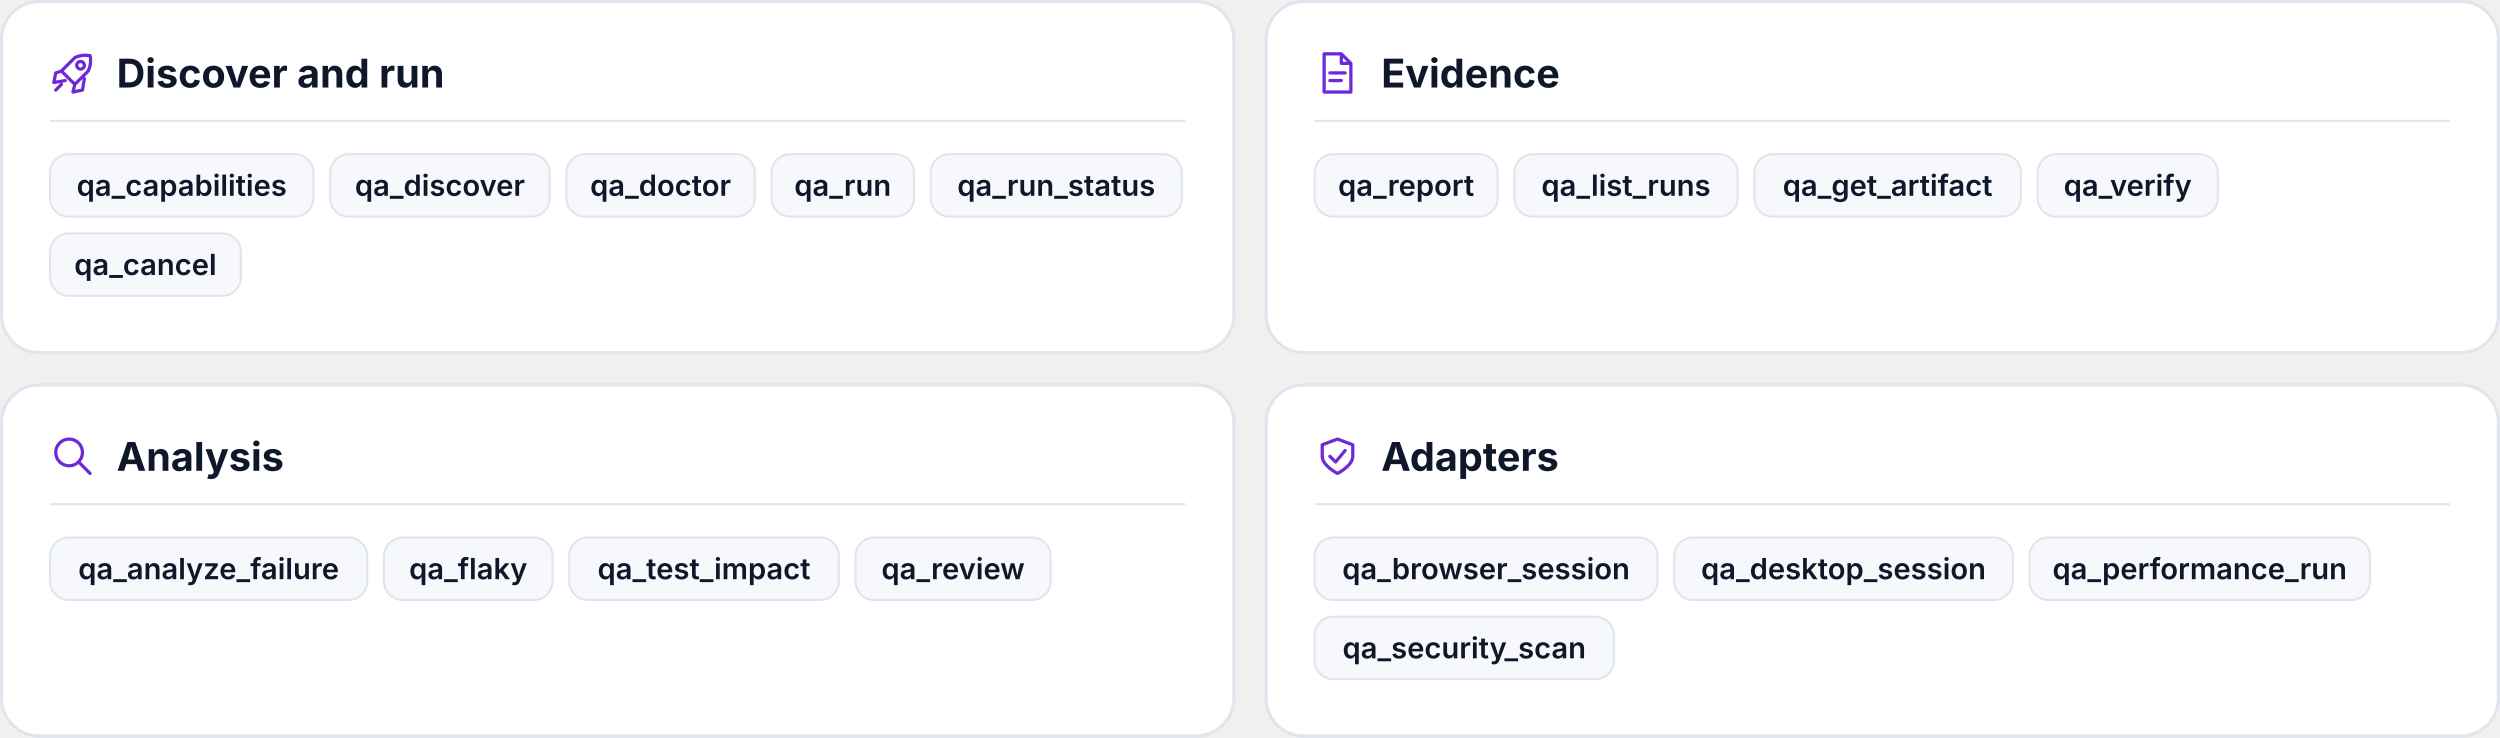
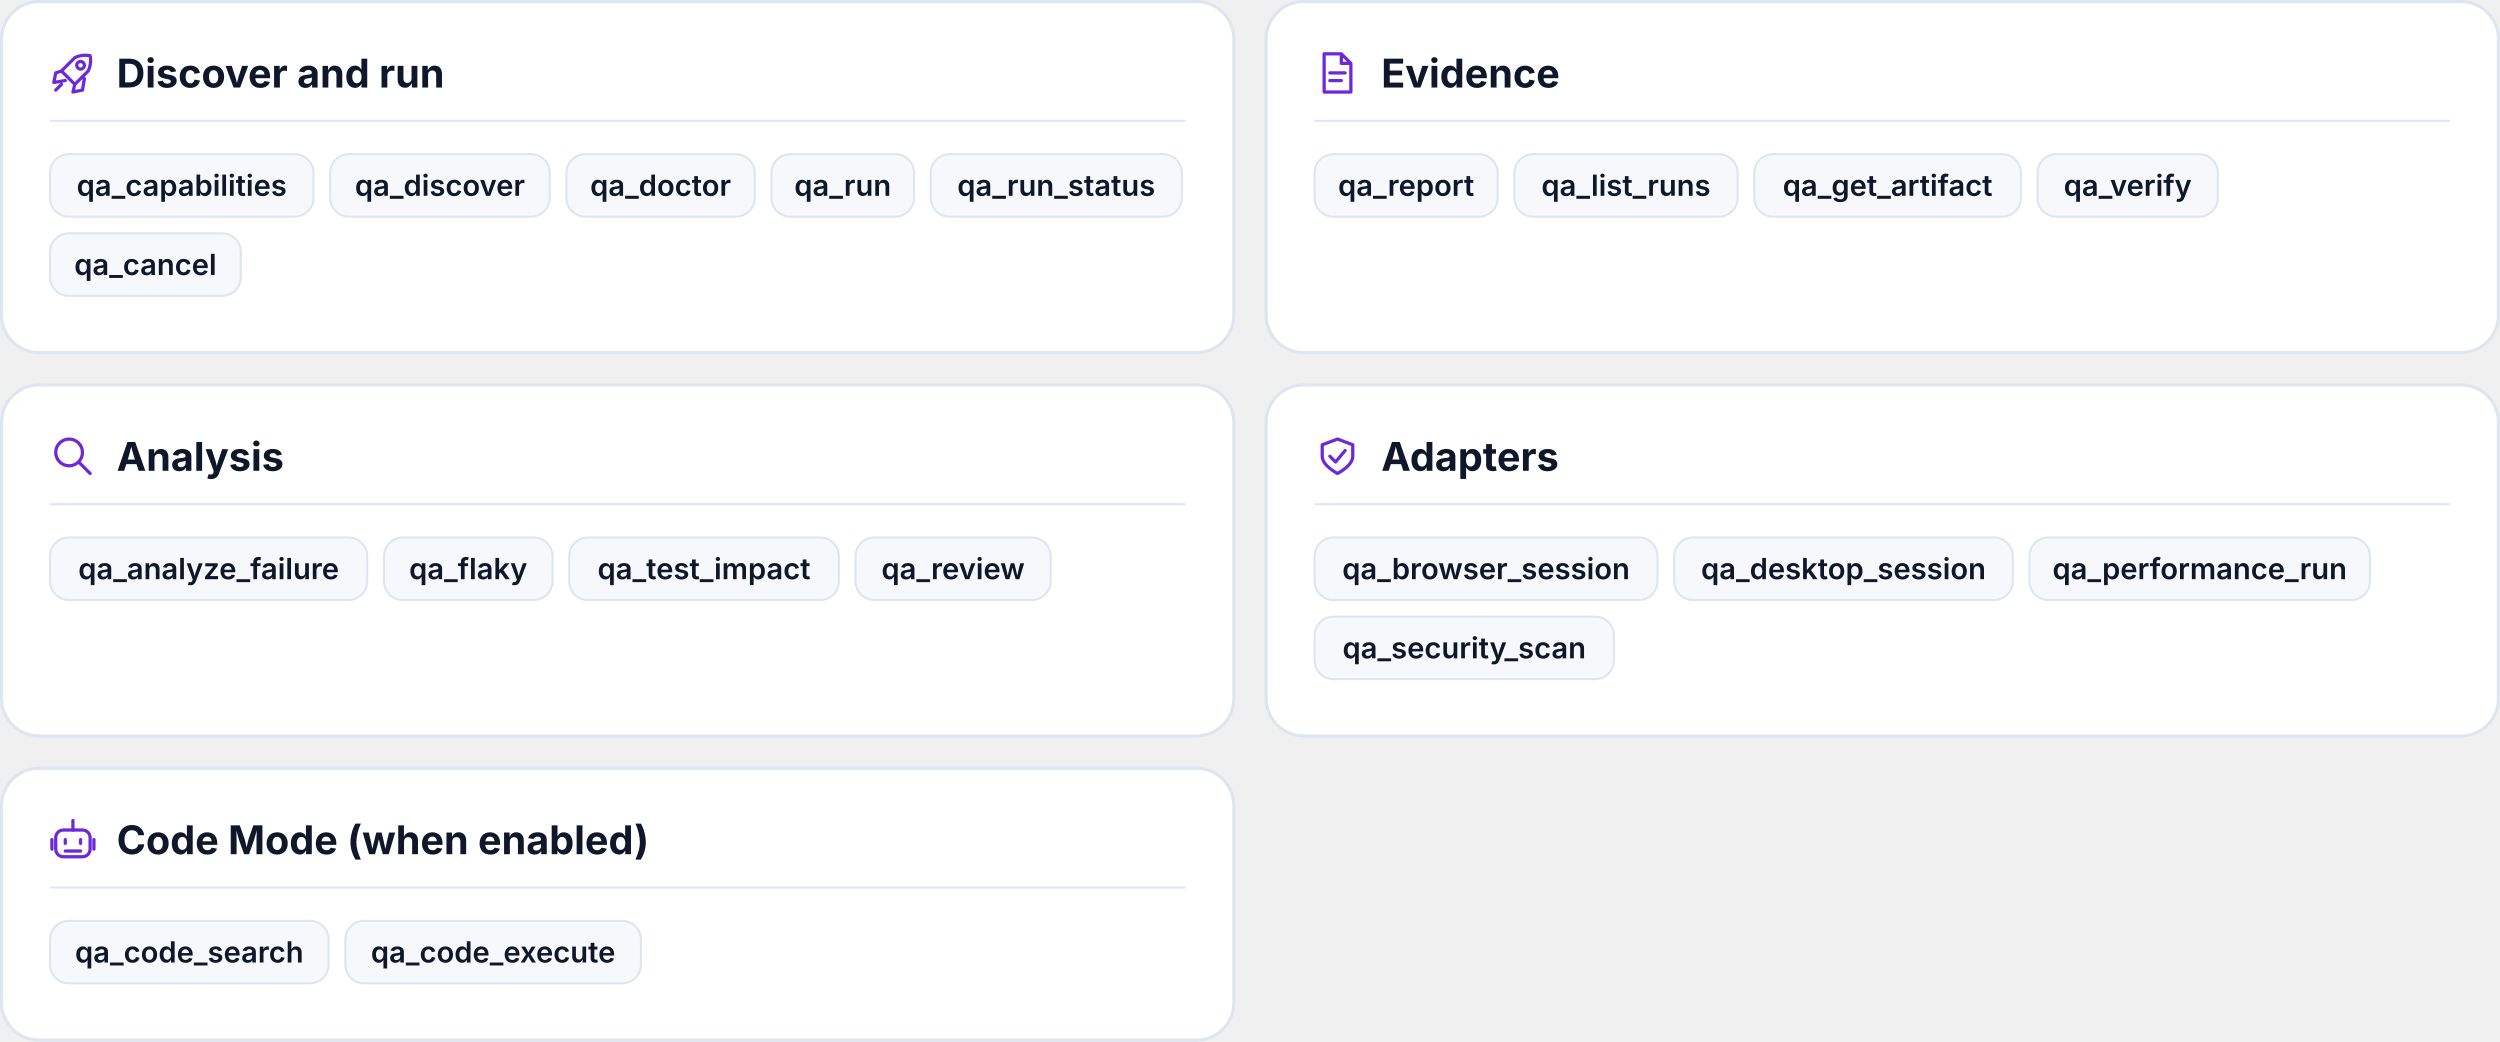
- <svg xmlns="http://www.w3.org/2000/svg" width="1200" height="354" viewBox="0 0 1200 354" role="img" aria-label="Discover and run: qa_capabilities, qa_discover, qa_doctor, qa_run, qa_run_status, qa_cancel · Evidence: qa_report, qa_list_runs, qa_get_artifact, qa_verify · Analysis: qa_analyze_failure, qa_flaky, qa_test_impact, qa_review · Adapters: qa_browser_session, qa_desktop_session, qa_performance_run, qa_security_scan" data-readme-component="panels">
+ <svg xmlns="http://www.w3.org/2000/svg" width="1200" height="500" viewBox="0 0 1200 500" role="img" aria-label="Discover and run: qa_capabilities, qa_discover, qa_doctor, qa_run, qa_run_status, qa_cancel · Evidence: qa_report, qa_list_runs, qa_get_artifact, qa_verify · Analysis: qa_analyze_failure, qa_flaky, qa_test_impact, qa_review · Adapters: qa_browser_session, qa_desktop_session, qa_performance_run, qa_security_scan · Code Mode (when enabled): qa_code_search, qa_code_execute" data-readme-component="panels">
  <defs>
    <linearGradient id="kb" x2="1" y2="0">
      <stop stop-color="#0284c7" />
      <stop offset=".55" stop-color="#0891b2" />
      <stop offset="1" stop-color="#14b8a6" />
    </linearGradient>
    <linearGradient id="kbd" x2="1" y2="1">
      <stop stop-color="#0284c7" />
      <stop offset=".55" stop-color="#0891b2" />
      <stop offset="1" stop-color="#14b8a6" />
    </linearGradient>
  </defs>
  <style>text{font-family:'Segoe UI',-apple-system,BlinkMacSystemFont,'Helvetica Neue',Inter,Arial,sans-serif}@media (prefers-reduced-motion:reduce){*{animation:none!important}}</style>
  <g transform="translate(0 0)">
    <rect x=".75" y=".75" width="591.5" height="168.5" rx="18" fill="#ffffff" stroke="#dfe5ef" stroke-width="1.5" />
    <path d="M24 .75h90" stroke="url(#kb)" stroke-width="3" stroke-linecap="round" />
    <g transform="translate(24 24) scale(0.916667)" fill="none" stroke="#6d28d9" stroke-width="1.7" stroke-linecap="round" stroke-linejoin="round">
      <path d="M13 4c4-2 8-1 8-1s1 4-1 8l-7 7-7-7Zm-7 7-3 1-1 5 6-1m5 2-1 4 5-1 1-6M6 18l-3 3" />
      <circle cx="16" cy="8" r="2" />
    </g>
    <text x="56" y="42" font-size="19" font-weight="700" fill="#0f172a" text-anchor="start">Discover and run</text>
    <path d="M24 58H569" stroke="#dfe5ef" />
    <rect x="24" y="74" width="126.474" height="30" rx="9" fill="#f6f8fc" stroke="#dfe5ef" />
    <text x="87.237" y="94" font-size="14" font-weight="600" fill="#0f172a" text-anchor="middle">qa_capabilities</text>
    <rect x="158.474" y="74" width="105.401" height="30" rx="9" fill="#f6f8fc" stroke="#dfe5ef" />
    <text x="211.174" y="94" font-size="14" font-weight="600" fill="#0f172a" text-anchor="middle">qa_discover</text>
    <rect x="271.874" y="74" width="90.412" height="30" rx="9" fill="#f6f8fc" stroke="#dfe5ef" />
    <text x="317.081" y="94" font-size="14" font-weight="600" fill="#0f172a" text-anchor="middle">qa_doctor</text>
    <rect x="370.287" y="74" width="68.449" height="30" rx="9" fill="#f6f8fc" stroke="#dfe5ef" />
    <text x="404.511" y="94" font-size="14" font-weight="600" fill="#0f172a" text-anchor="middle">qa_run</text>
    <rect x="446.736" y="74" width="120.538" height="30" rx="9" fill="#f6f8fc" stroke="#dfe5ef" />
    <text x="507.005" y="94" font-size="14" font-weight="600" fill="#0f172a" text-anchor="middle">qa_run_status</text>
    <rect x="24" y="112" width="91.6" height="30" rx="9" fill="#f6f8fc" stroke="#dfe5ef" />
    <text x="69.8" y="132" font-size="14" font-weight="600" fill="#0f172a" text-anchor="middle">qa_cancel</text>
  </g>
  <g transform="translate(607 0)">
    <rect x=".75" y=".75" width="591.5" height="168.5" rx="18" fill="#ffffff" stroke="#dfe5ef" stroke-width="1.5" />
    <path d="M24 .75h90" stroke="url(#kb)" stroke-width="3" stroke-linecap="round" />
    <g transform="translate(24 24) scale(0.916667)" fill="none" stroke="#6d28d9" stroke-width="1.7" stroke-linecap="round" stroke-linejoin="round">
      <path d="M14 2H5v20h14V7Zm0 0v5h5M8 12h8m-8 4h6" />
    </g>
    <text x="56" y="42" font-size="19" font-weight="700" fill="#0f172a" text-anchor="start">Evidence</text>
    <path d="M24 58H569" stroke="#dfe5ef" />
    <rect x="24" y="74" width="87.89" height="30" rx="9" fill="#f6f8fc" stroke="#dfe5ef" />
    <text x="67.945" y="94" font-size="14" font-weight="600" fill="#0f172a" text-anchor="middle">qa_report</text>
    <rect x="119.89" y="74" width="107.182" height="30" rx="9" fill="#f6f8fc" stroke="#dfe5ef" />
    <text x="173.48" y="94" font-size="14" font-weight="600" fill="#0f172a" text-anchor="middle">qa_list_runs</text>
    <rect x="235.071" y="74" width="127.958" height="30" rx="9" fill="#f6f8fc" stroke="#dfe5ef" />
    <text x="299.05" y="94" font-size="14" font-weight="600" fill="#0f172a" text-anchor="middle">qa_get_artifact</text>
    <rect x="371.029" y="74" width="86.554" height="30" rx="9" fill="#f6f8fc" stroke="#dfe5ef" />
    <text x="414.306" y="94" font-size="14" font-weight="600" fill="#0f172a" text-anchor="middle">qa_verify</text>
  </g>
  <g transform="translate(0 184)">
    <rect x=".75" y=".75" width="591.5" height="168.5" rx="18" fill="#ffffff" stroke="#dfe5ef" stroke-width="1.5" />
    <path d="M24 .75h90" stroke="url(#kb)" stroke-width="3" stroke-linecap="round" />
    <g transform="translate(24 24) scale(0.916667)" fill="none" stroke="#6d28d9" stroke-width="1.7" stroke-linecap="round" stroke-linejoin="round">
      <circle cx="10" cy="10" r="7" />
      <path d="m15 15 6 6" />
    </g>
    <text x="56" y="42" font-size="19" font-weight="700" fill="#0f172a" text-anchor="start">Analysis</text>
    <path d="M24 58H569" stroke="#dfe5ef" />
    <rect x="24" y="74" width="152.295" height="30" rx="9" fill="#f6f8fc" stroke="#dfe5ef" />
    <text x="100.148" y="94" font-size="14" font-weight="600" fill="#0f172a" text-anchor="middle">qa_analyze_failure</text>
    <rect x="184.295" y="74" width="80.915" height="30" rx="9" fill="#f6f8fc" stroke="#dfe5ef" />
    <text x="224.753" y="94" font-size="14" font-weight="600" fill="#0f172a" text-anchor="middle">qa_flaky</text>
    <rect x="273.21" y="74" width="129.442" height="30" rx="9" fill="#f6f8fc" stroke="#dfe5ef" />
    <text x="337.931" y="94" font-size="14" font-weight="600" fill="#0f172a" text-anchor="middle">qa_test_impact</text>
    <rect x="410.652" y="74" width="93.677" height="30" rx="9" fill="#f6f8fc" stroke="#dfe5ef" />
    <text x="457.49" y="94" font-size="14" font-weight="600" fill="#0f172a" text-anchor="middle">qa_review</text>
  </g>
  <g transform="translate(607 184)">
    <rect x=".75" y=".75" width="591.5" height="168.5" rx="18" fill="#ffffff" stroke="#dfe5ef" stroke-width="1.5" />
    <path d="M24 .75h90" stroke="url(#kb)" stroke-width="3" stroke-linecap="round" />
    <g transform="translate(24 24) scale(0.916667)" fill="none" stroke="#6d28d9" stroke-width="1.7" stroke-linecap="round" stroke-linejoin="round">
      <path d="m12 3 8 3v6c0 5-8 9-8 9s-8-4-8-9V6Z" />
      <path d="m8 12 3 3 5-6" />
    </g>
    <text x="56" y="42" font-size="19" font-weight="700" fill="#0f172a" text-anchor="start">Adapters</text>
    <path d="M24 58H569" stroke="#dfe5ef" />
    <rect x="24" y="74" width="164.612" height="30" rx="9" fill="#f6f8fc" stroke="#dfe5ef" />
    <text x="106.306" y="94" font-size="14" font-weight="600" fill="#0f172a" text-anchor="middle">qa_browser_session</text>
    <rect x="196.612" y="74" width="162.535" height="30" rx="9" fill="#f6f8fc" stroke="#dfe5ef" />
    <text x="277.88" y="94" font-size="14" font-weight="600" fill="#0f172a" text-anchor="middle">qa_desktop_session</text>
    <rect x="367.147" y="74" width="163.425" height="30" rx="9" fill="#f6f8fc" stroke="#dfe5ef" />
    <text x="448.86" y="94" font-size="14" font-weight="600" fill="#0f172a" text-anchor="middle">qa_performance_run</text>
    <rect x="24" y="112" width="143.688" height="30" rx="9" fill="#f6f8fc" stroke="#dfe5ef" />
    <text x="95.844" y="132" font-size="14" font-weight="600" fill="#0f172a" text-anchor="middle">qa_security_scan</text>
  </g>
+   <g transform="translate(0 368)">
+     <rect x=".75" y=".75" width="591.5" height="130.5" rx="18" fill="#ffffff" stroke="#dfe5ef" stroke-width="1.5" />
+     <path d="M24 .75h90" stroke="url(#kb)" stroke-width="3" stroke-linecap="round" />
+     <g transform="translate(24 24) scale(0.916667)" fill="none" stroke="#6d28d9" stroke-width="1.7" stroke-linecap="round" stroke-linejoin="round">
+       <rect x="3" y="7" width="18" height="14" rx="4" />
+       <path d="M12 2v5M8 12v2m8-2v2m-8 4h8M1 12v5m22-5v5" />
+     </g>
+     <text x="56" y="42" font-size="19" font-weight="700" fill="#0f172a" text-anchor="start">Code Mode (when enabled)</text>
+     <path d="M24 58H569" stroke="#dfe5ef" />
+     <rect x="24" y="74" width="133.745" height="30" rx="9" fill="#f6f8fc" stroke="#dfe5ef" />
+     <text x="90.873" y="94" font-size="14" font-weight="600" fill="#0f172a" text-anchor="middle">qa_code_search</text>
+     <rect x="165.745" y="74" width="141.907" height="30" rx="9" fill="#f6f8fc" stroke="#dfe5ef" />
+     <text x="236.699" y="94" font-size="14" font-weight="600" fill="#0f172a" text-anchor="middle">qa_code_execute</text>
+   </g>
</svg>
